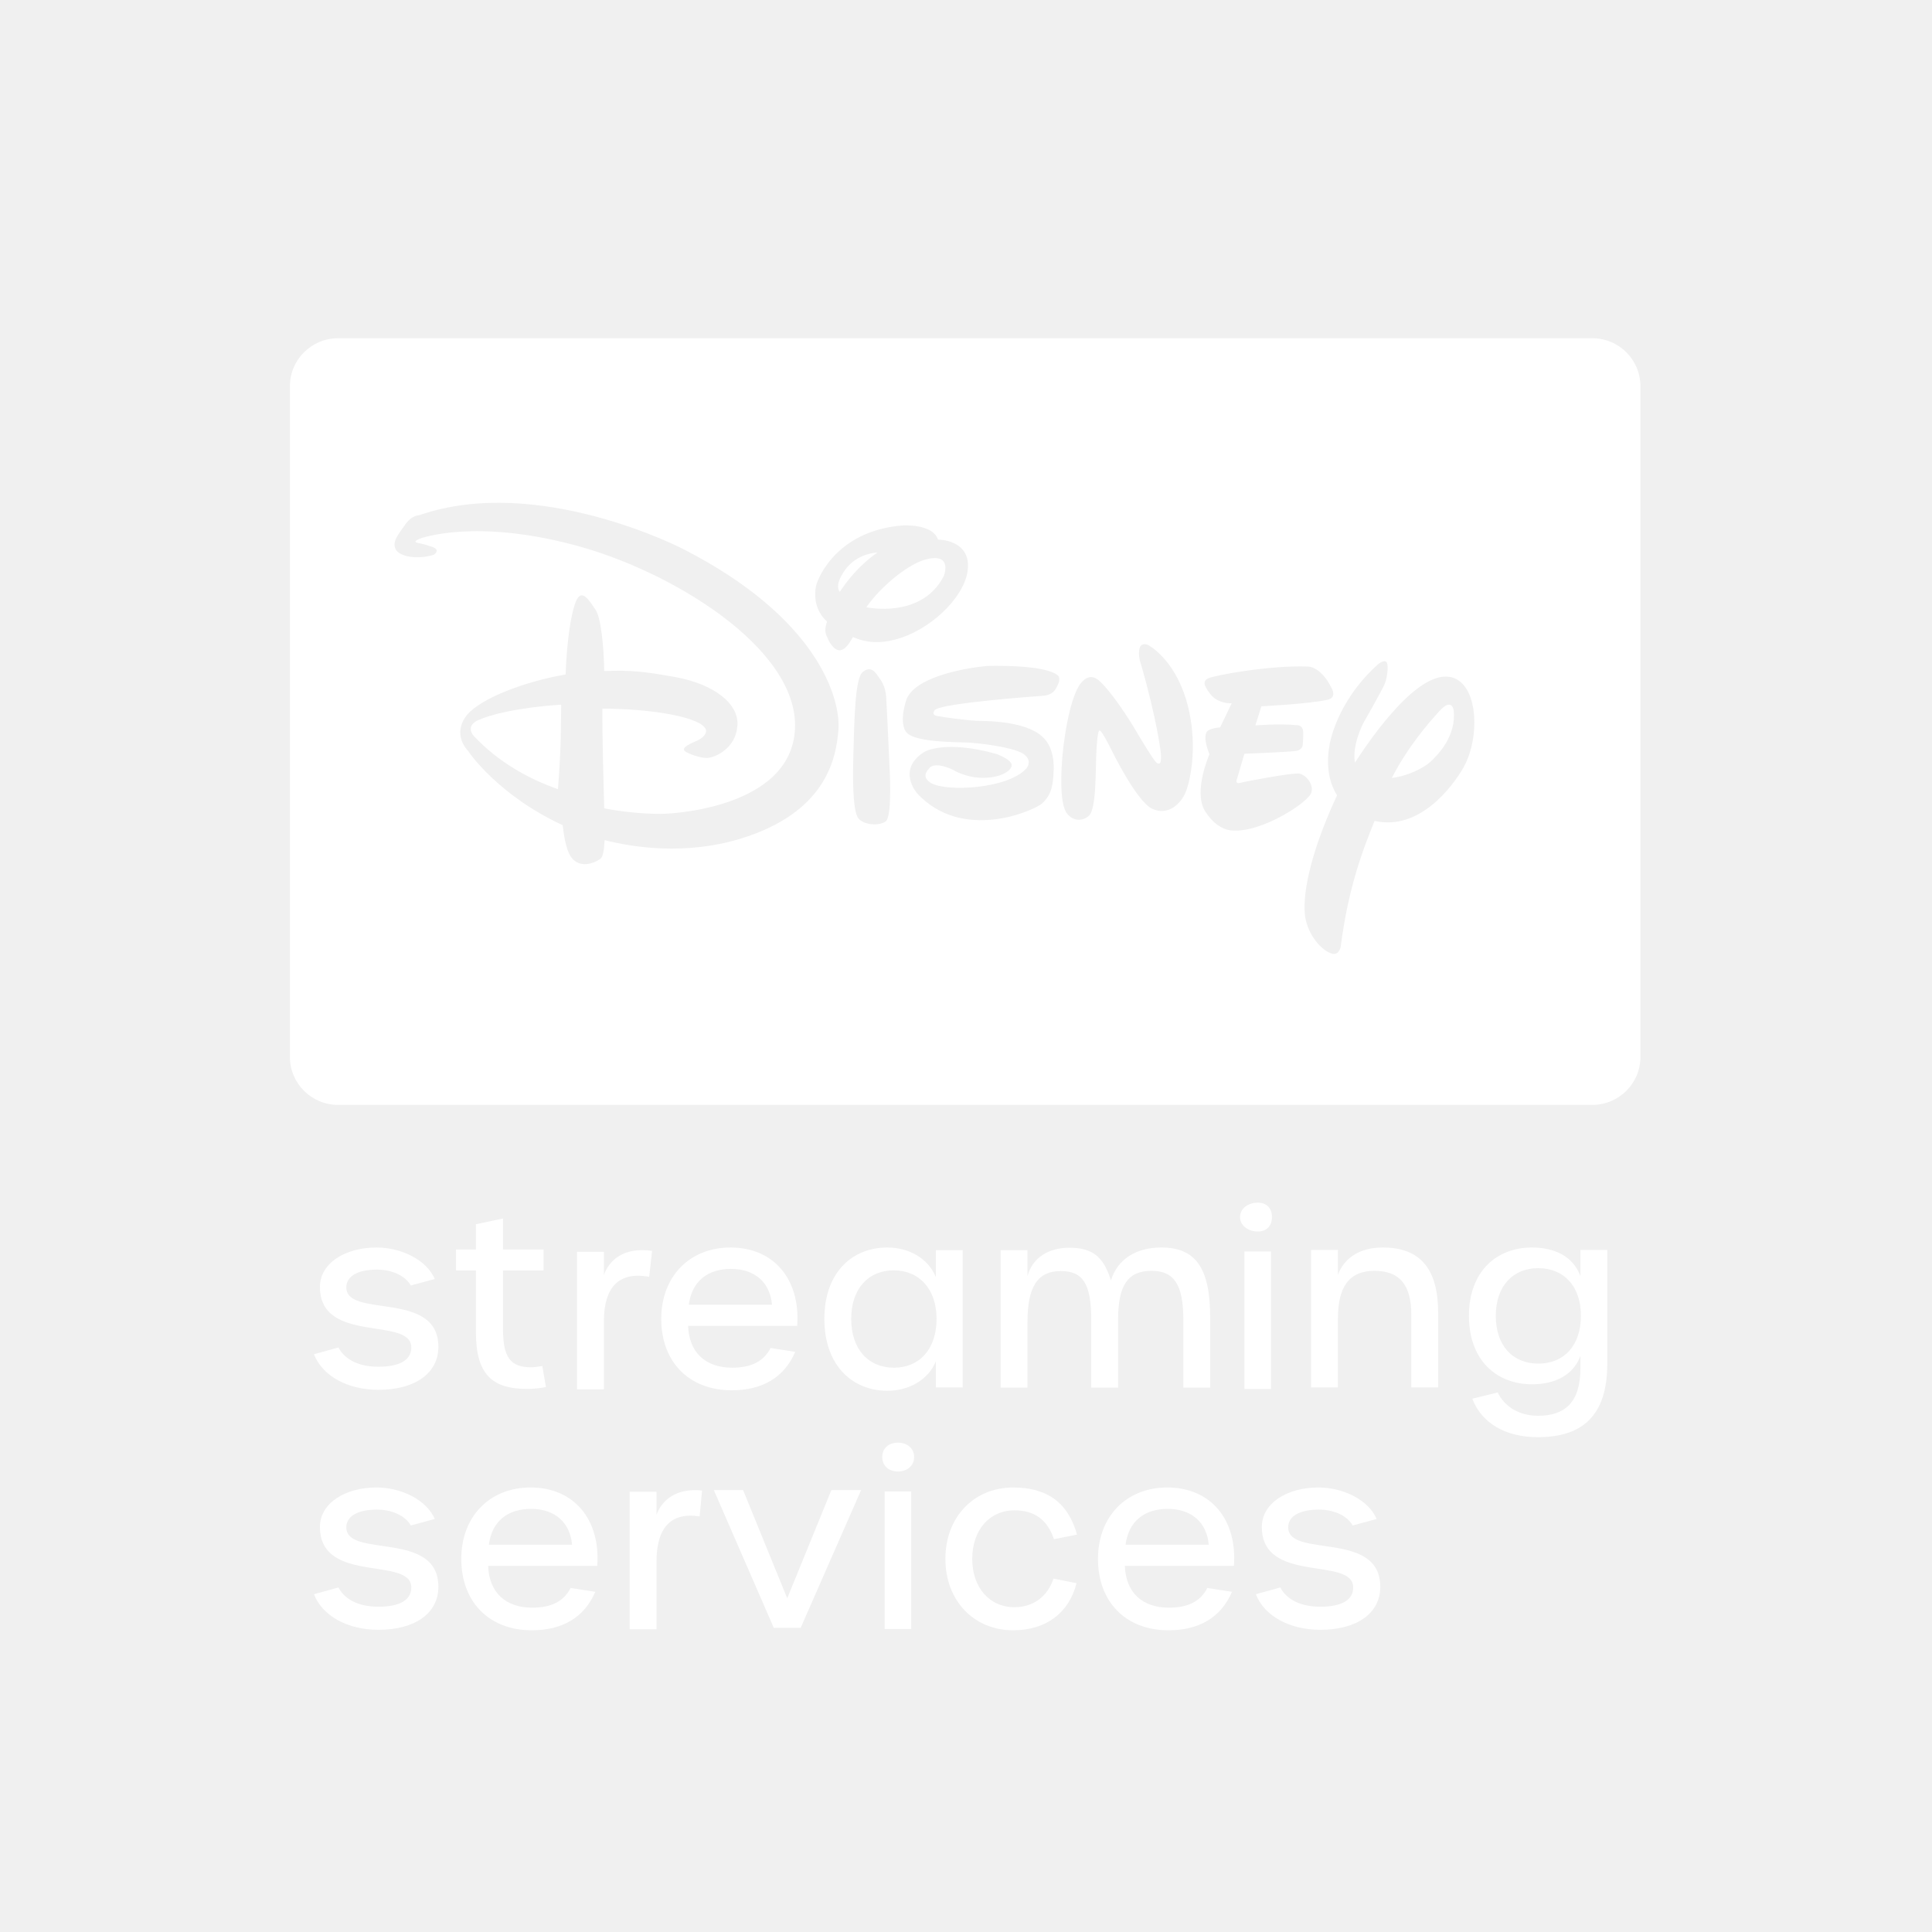
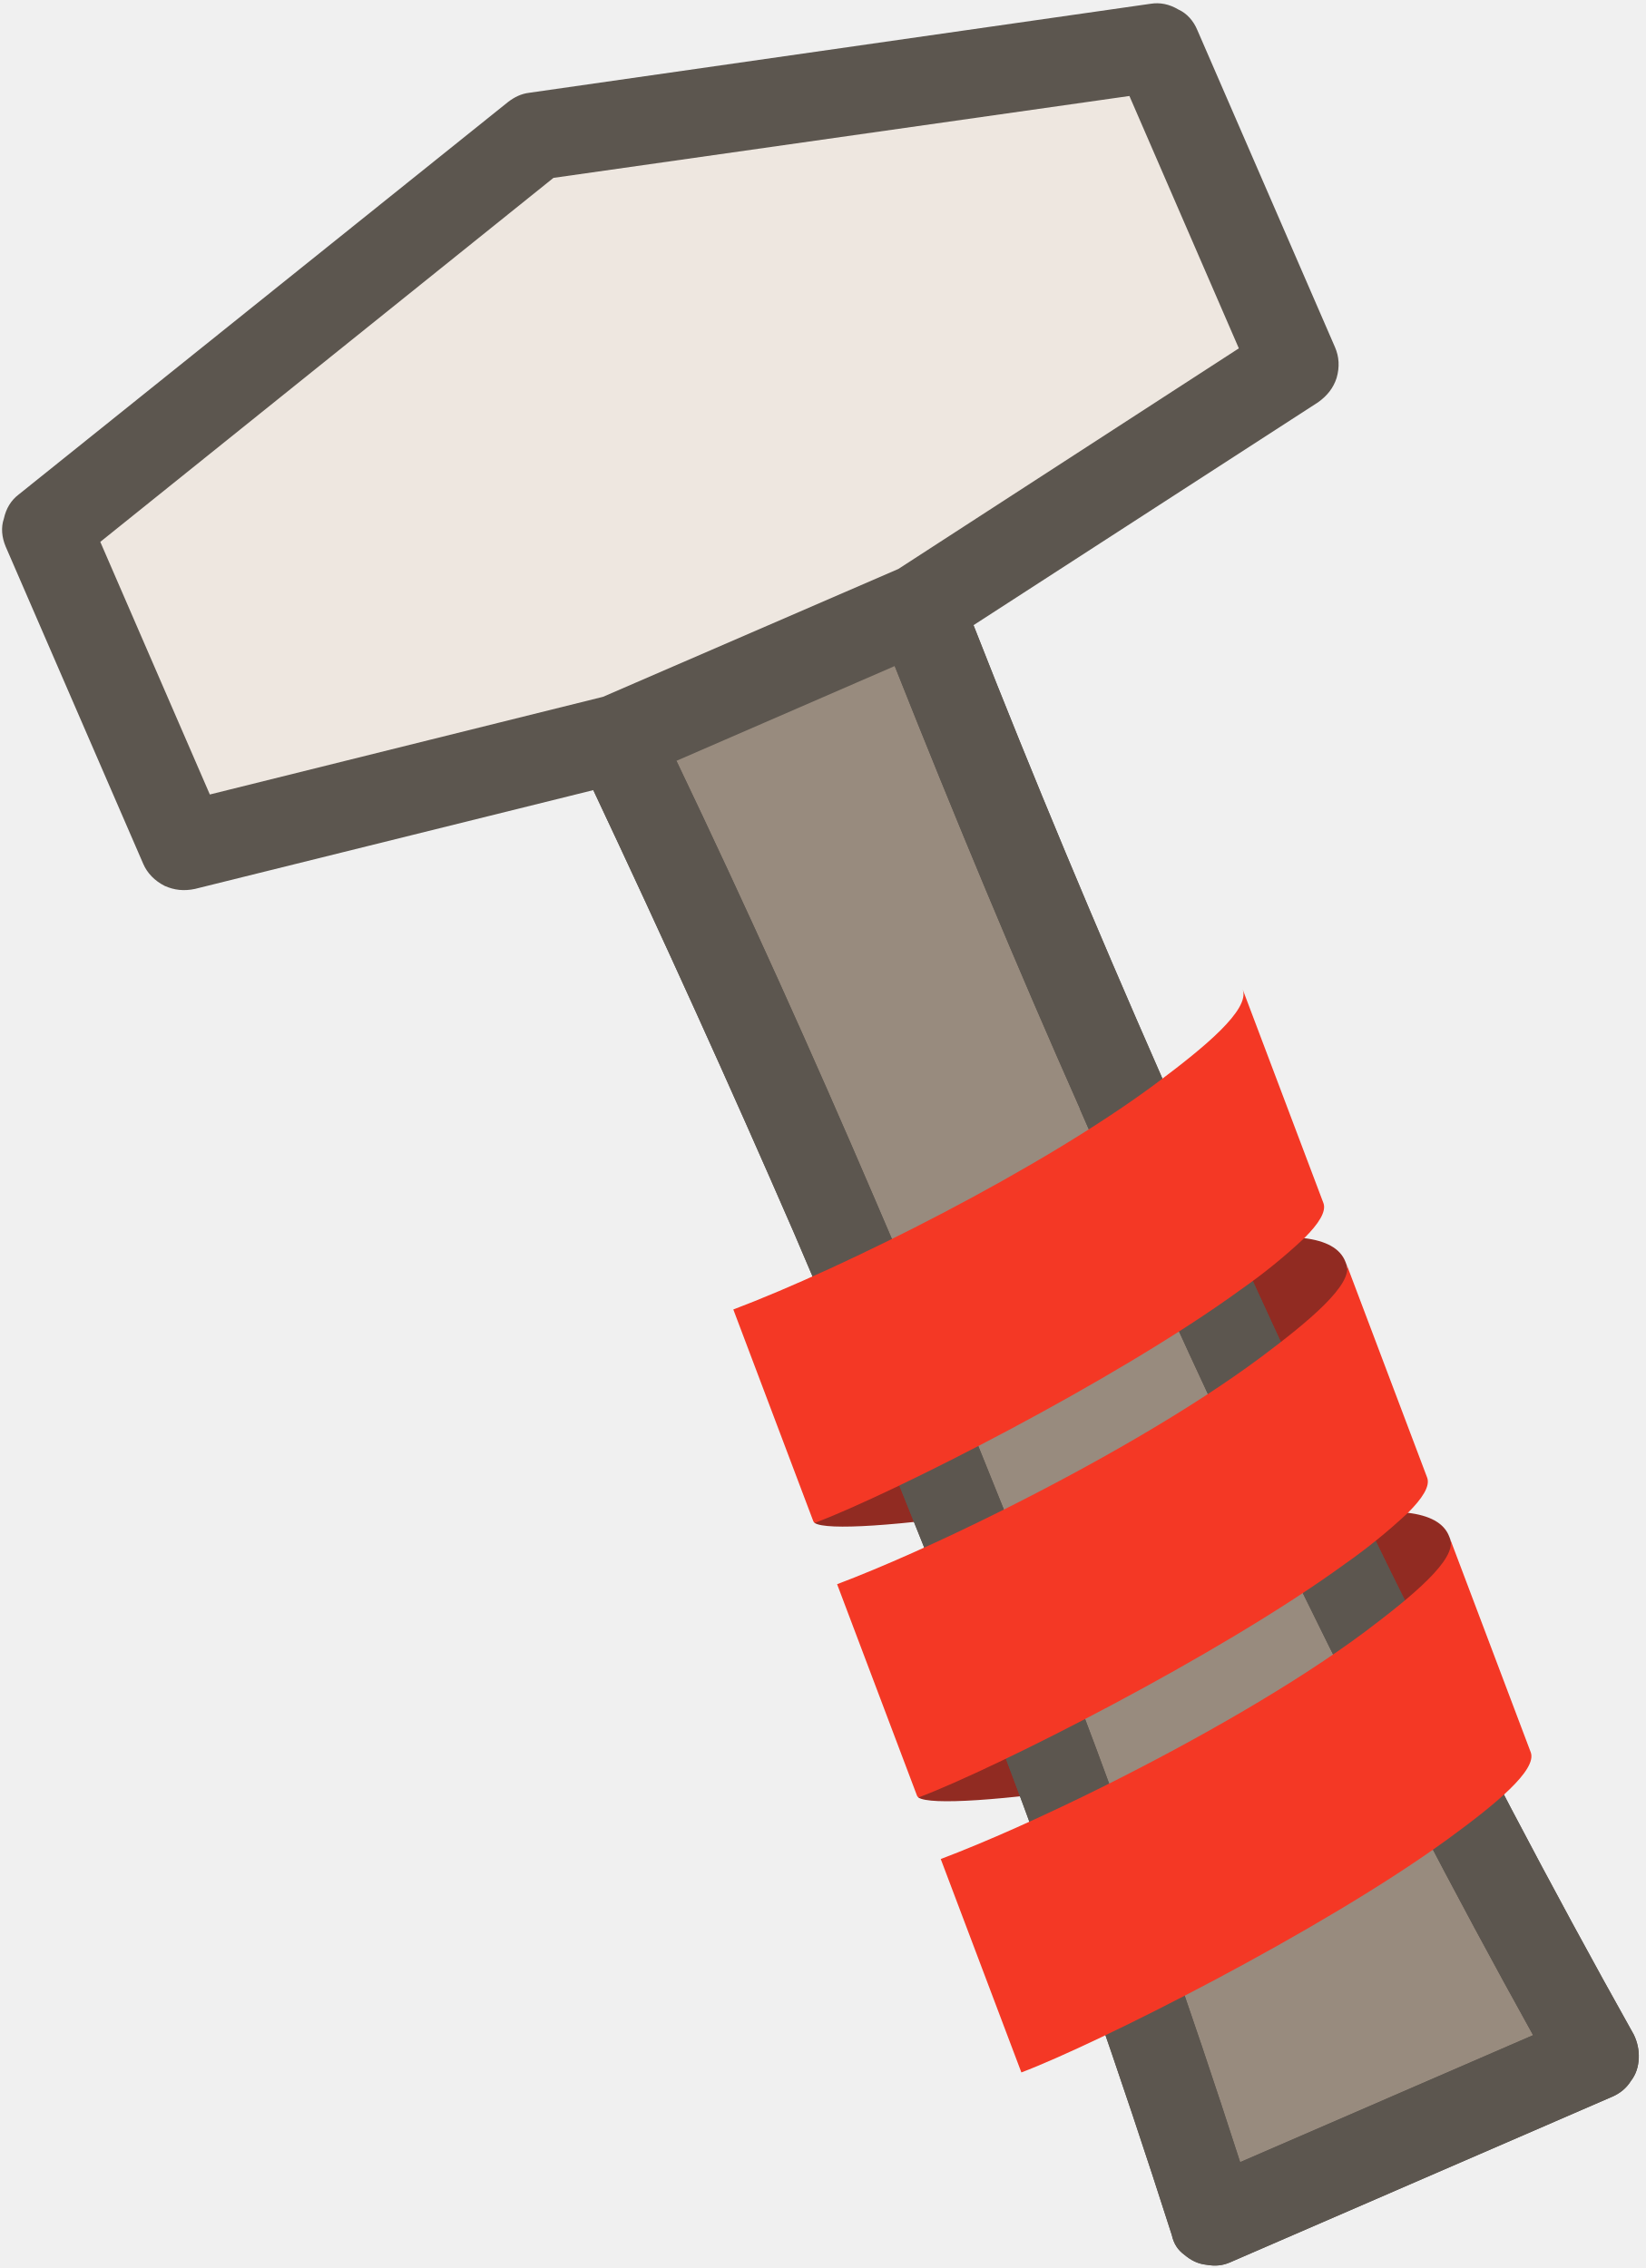
- <svg xmlns="http://www.w3.org/2000/svg" width="400" height="400" viewBox="0 0 400 400">
-   <g fill="#FFF" fill-rule="evenodd">
-     <path d="M192.531 115.637c-4.02.58-10.22 5.808-13.175 10.096 4.537.814 12.527.508 16.065-6.519 0 0 1.716-4.355-2.89-3.577m105.404 31.666c-2.298 2.54-6.44 7.297-9.778 13.761 3.5-.392 6.877-2.292 7.897-3.258 1.661-1.475 5.529-5.469 4.904-10.78 0 0-.35-2.73-3.023.277M174.581 118.55c-1.245 1.984-1.3 3.177-.717 3.997 1.415-2.153 4.012-5.56 7.831-8.17-2.948.27-5.432 1.54-7.114 4.174" />
-     <path d="M303.046 158.826c-2.435 4.28-9.314 13.239-18.455 11.124-3.017 7.37-5.553 14.825-7.002 25.977 0 0-.319 2.167-2.11 1.415-1.772-.627-4.692-3.596-5.286-7.7-.634-5.392 1.75-14.51 6.626-24.965-1.423-2.327-2.39-5.65-1.561-10.385 0 0 1.225-8.79 9.995-16.713 0 0 1.052-.915 1.66-.631.67.284.36 3.142-.173 4.534-.552 1.38-4.458 8.187-4.458 8.187s-2.434 4.597-1.75 8.222c4.6-7.119 15.056-21.474 21.537-16.947 2.175 1.567 3.178 4.977 3.18 8.655 0 3.227-.772 6.657-2.203 9.227m-47.795 13.123s-3.132.203-5.782-4.056c-2.465-4.055.935-11.733.935-11.733s-1.56-3.588-.43-4.8c0 0 .672-.616 2.633-.754l2.4-5s-2.734.19-4.361-1.832c-1.514-1.923-1.639-2.804-.478-3.335 1.24-.618 12.624-2.709 20.456-2.445 0 0 2.723-.266 5.082 4.486 0 0 1.144 1.923-.8 2.386-3.787.878-13.746 1.366-13.746 1.366l-1.255 3.961s4.976-.428 8.596-.048c0 0 1.175-.138 1.313 1.342.047 1.378-.116 2.855-.116 2.855s-.077.896-1.337 1.123c-1.364.23-10.724.593-10.724.593l-1.517 5.163s-.563 1.193.699.854c1.174-.317 10.983-2.17 12.26-1.905 1.369.343 2.884 2.18 2.447 3.856-.522 2.076-10.313 8.36-16.275 7.923m-9.805-7.868c-1.002 2.375-3.657 4.914-6.95 3.336-3.252-1.58-8.431-12.25-8.431-12.25s-1.967-3.982-2.345-3.88c0 0-.424-.775-.686 3.573-.27 4.33.053 12.773-1.663 14.102-1.625 1.333-3.593.804-4.616-.754-.926-1.536-1.313-5.178-.805-11.58.594-6.413 2.074-13.237 3.965-15.36 1.887-2.111 3.405-.58 3.994-.022 0 0 2.525 2.303 6.69 9.07l.737 1.251s3.785 6.394 4.181 6.38c0 0 .308.293.585.081.396-.113.235-2.163.235-2.163s-.785-6.968-4.235-18.762c0 0-.524-1.468-.172-2.847.352-1.394 1.738-.74 1.738-.74s5.353 2.709 7.95 11.481c2.582 8.773.847 16.689-.172 19.084m-26.316-22.578c-.455.898-.704 2.194-2.958 2.535 0 0-21.643 1.495-22.666 3.015 0 0-.761.91.42 1.165 1.177.251 6.07.907 8.43 1.031 2.531.029 11.03.094 14.075 3.944 0 0 1.804 1.814 1.731 5.948-.086 4.227-.825 5.718-2.443 7.245-1.72 1.424-16.38 8.03-25.837-2.126 0 0-4.35-4.897 1.502-8.598 0 0 4.24-2.574 14.972.457 0 0 3.247 1.19 3.104 2.388-.183 1.274-2.668 2.624-6.295 2.534-3.519-.107-6.107-1.804-5.608-1.523.484.186-3.772-2.056-5.096-.541-1.313 1.409-1.007 2.285.275 3.14 3.29 1.878 15.974 1.212 19.763-3.018 0 0 1.5-1.709-.785-3.122-2.285-1.324-8.841-2.12-11.39-2.238-2.452-.137-11.527.03-12.853-2.394 0 0-1.308-1.633.121-6.295 1.526-4.86 12.11-6.734 16.7-7.165 0 0 12.581-.443 14.904 2.141 0 0 .31.593-.066 1.477m-42.54-9.609c-1.118 1.995-1.793 2.602-2.653 2.736-1.274.128-2.395-1.908-2.615-2.58-.218-.49-.82-1.36-.09-3.348-2.516-2.288-2.697-5.336-2.281-7.41.625-2.377 4.882-11.44 17.84-12.495 0 0 6.324-.474 7.41 2.939h.185s6.153.017 6.021 5.53c-.046 5.508-6.8 12.4-13.754 14.75-4.445 1.493-7.5.99-10.064-.122m6.802 38.15c-1.537 1.127-4.768.629-5.68-.628-.915-1.149-1.234-5.663-1.038-12.751.184-7.175.332-16.046 1.862-17.451 1.628-1.427 2.637-.184 3.255.788.695.957 1.511 2.02 1.678 4.272.157 2.25.676 14.05.676 14.05s.677 10.6-.753 11.72m-9.81-18.894c-.493 6.398-2.934 17.183-20.27 22.496-11.433 3.466-22.225 1.803-28.132.293-.123 2.358-.385 3.356-.761 3.763-.486.498-4.227 2.679-6.28-.407-.92-1.457-1.38-4.114-1.646-6.452-13.251-6.126-19.354-14.984-19.576-15.378-.295-.281-3.306-3.456-.295-7.363 2.84-3.52 12.111-7.027 20.475-8.456.288-7.182 1.129-12.618 2.127-15.1 1.199-2.886 2.725-.278 4.051 1.658 1.11 1.447 1.766 7.715 1.819 12.737 5.452-.254 8.7.144 14.79 1.254 7.937 1.453 13.24 5.53 12.778 10.164-.348 4.538-4.502 6.422-6.074 6.553-1.665.144-4.23-1.047-4.23-1.047-1.772-.843-.138-1.58 1.988-2.526 2.305-1.142 1.79-2.303 1.79-2.303-.86-2.528-11.165-4.313-21.418-4.32-.042 5.7.233 15.143.376 20.642 7.176 1.379 12.538 1.121 12.538 1.121s26.165-.73 26.959-17.563c.81-16.855-26.11-33.012-45.99-38.15-19.874-5.245-31.108-1.577-32.076-1.072-1.053.53-.07.7-.07.7s1.069.157 2.949.801c1.982.634.435 1.654.435 1.654-3.384 1.082-7.207.398-7.932-1.151-.742-1.55.486-2.954 1.906-4.973 1.412-2.107 2.972-2.048 2.972-2.048 24.572-8.563 54.509 6.918 54.509 6.918 28.036 14.272 32.8 31.048 32.288 37.555m156.067-81.125H70.012c-5.516 0-9.987 4.442-9.987 9.92V218.84c0 5.478 4.471 9.92 9.987 9.92h259.636c5.514 0 9.985-4.442 9.985-9.92V79.944c0-5.477-4.471-9.92-9.985-9.92" />
-     <path d="M98.095 152.377c5.119 5.468 11.437 8.902 17.428 11.021.705-9.434.6-12.752.658-17.507-9.367.64-14.773 2.119-17.235 3.229-2.736 1.32-.851 3.257-.851 3.257M65 280.38l5.063-1.393c1.39 2.587 4.32 3.98 8.29 3.98 4.418 0 6.802-1.393 6.802-3.98 0-6.52-18.914-.598-18.914-12.542 0-4.878 5.163-8.163 11.715-8.163 5.163 0 10.375 2.588 12.063 6.52l-4.964 1.344c-1.19-2.09-3.972-3.285-7-3.285-3.97 0-6.353 1.343-6.353 3.683 0 6.47 19.06.497 19.06 12.293 0 5.475-4.814 8.91-12.41 8.91-6.402 0-11.614-2.888-13.352-7.367m33.535-4.563v-12.79h-4.12v-4.33h4.12v-5.226l5.61-1.195v6.42h8.388v4.331h-8.389v12.144c0 5.873 1.538 7.913 5.857 7.913.546 0 1.193-.1 2.284-.249l.745 4.33c-1.092.249-2.681.398-3.872.398-7.298 0-10.623-3.036-10.623-11.746m20.937-16.635h5.559v4.777c1.092-3.036 4.07-5.823 9.978-4.977l-.596 5.375c-6.354-1.194-9.382 2.24-9.382 9.207v14.086h-5.56v-28.468zm40.365 10.945c-.397-4.529-3.475-7.415-8.489-7.415-4.766 0-8.092 2.488-8.737 7.415h17.226zm-22.935 2.937c0-8.76 5.858-14.782 14.347-14.782 9.034 0 14.494 6.67 13.8 16.226h-22.587c.2 5.524 3.624 8.66 9.135 8.66 3.97 0 6.551-1.345 7.942-4.081l5.113.795c-2.283 5.276-6.751 7.963-13.155 7.963-8.836 0-14.595-5.873-14.595-14.781zm57.005 0c0-6.222-3.624-10.054-8.886-10.054-5.212 0-8.787 3.783-8.787 10.054 0 6.32 3.575 10.103 8.886 10.103 5.212 0 8.787-3.832 8.787-10.103m-23.232 0c0-9.805 5.957-14.782 13.006-14.782 4.468 0 8.439 2.19 10.076 6.121v-5.573h5.56v28.419h-5.56v-5.376c-1.588 3.833-5.608 6.072-10.026 6.072-7.05 0-13.056-5.026-13.056-14.881m36.495-14.234h5.56v5.375c.993-3.683 4.22-5.873 8.637-5.873 4.766 0 7.1 1.792 8.638 6.769 1.34-4.33 5.113-6.819 10.425-6.819 7.148 0 10.126 4.28 10.126 14.533v14.483h-5.559v-14.035c0-7.266-1.887-10.153-6.603-10.153-4.865 0-6.9 2.986-6.9 10.053v14.135h-5.559v-13.985c0-7.465-1.689-10.153-6.305-10.153-4.815 0-6.9 3.235-6.9 10.55v13.588h-5.56V258.83zm50.473 28.742h5.509v-28.468h-5.51v28.468zm-.903-35.586c0-1.891 1.796-2.986 3.682-2.986 1.787 0 2.92 1.095 2.92 2.986 0 1.841-1.133 2.986-2.92 2.986-1.886 0-3.682-1.145-3.682-2.986zm14.707 6.794h5.56v5.175c1.291-3.533 4.517-5.673 9.282-5.673 7.844 0 11.467 4.528 11.467 13.537v15.43h-5.56v-14.982c0-6.221-2.382-9.157-7.644-9.157-5.36 0-7.545 3.533-7.545 9.805v14.333h-5.56V258.78zm55.864 13.637c0-6.122-3.525-9.855-8.835-9.855-5.263 0-8.788 3.733-8.788 9.855 0 6.22 3.525 9.904 8.837 9.904 5.261 0 8.786-3.732 8.786-9.904m-22.487 17.17l5.263-1.294c1.39 2.937 4.467 4.828 8.339 4.828 5.609 0 8.786-2.787 8.786-9.904v-2.488c-1.588 4.23-5.61 5.872-10.027 5.872-7.098 0-13.055-4.727-13.055-14.184 0-9.407 5.957-14.135 13.005-14.135 4.467 0 8.489 1.643 10.077 5.922v-5.424h5.56v23.541c0 10.65-5.014 15.23-14.395 15.23-6.653 0-11.617-2.887-13.553-7.964M65 330.067l5.063-1.393c1.39 2.587 4.32 3.98 8.29 3.98 4.418 0 6.802-1.393 6.802-3.98 0-6.52-18.914-.598-18.914-12.542 0-4.878 5.163-8.163 11.715-8.163 5.163 0 10.375 2.588 12.063 6.52l-4.964 1.344c-1.19-2.09-3.972-3.285-7-3.285-3.97 0-6.353 1.344-6.353 3.683 0 6.47 19.06.497 19.06 12.293 0 5.475-4.814 8.91-12.41 8.91-6.402 0-11.614-2.887-13.352-7.367m53.439-10.253c-.397-4.528-3.475-7.415-8.488-7.415-4.767 0-8.092 2.488-8.738 7.415h17.226zm-22.935 2.937c0-8.76 5.858-14.782 14.347-14.782 9.034 0 14.495 6.67 13.8 16.226h-22.587c.199 5.524 3.624 8.66 9.134 8.66 3.972 0 6.552-1.344 7.942-4.081l5.114.795c-2.283 5.276-6.752 7.963-13.156 7.963-8.835 0-14.594-5.872-14.594-14.781zm34.862-13.893h5.56v4.778c1.054-2.93 3.925-5.62 9.431-5.042l-.504 5.361c-6.044-.947-8.927 2.488-8.927 9.286v14.085h-5.56v-28.468zm17.431-.343h6.056l9.134 22.396 9.134-22.396h6.156l-12.51 28.518h-5.56zm35.359 28.745h5.51v-28.47h-5.51v28.47zm-.497-35.586c0-1.891 1.39-2.987 3.275-2.987 1.787 0 3.327 1.096 3.327 2.987 0 1.841-1.54 2.985-3.327 2.985-1.886 0-3.275-1.144-3.275-2.985zm13.073 21.076c0-8.61 5.857-14.78 14.048-14.78 7.148 0 11.417 3.284 13.204 9.754l-4.765.946c-1.39-4.031-4.02-5.973-8.19-5.973-5.164 0-8.738 4.082-8.738 10.054 0 5.923 3.574 10.004 8.737 10.004 3.872 0 6.85-2.19 8.09-5.923l4.767.946c-1.538 6.122-6.304 9.754-13.105 9.754-8.19 0-14.048-6.17-14.048-14.781m54.528-2.937c-.397-4.528-3.475-7.415-8.488-7.415-4.767 0-8.092 2.488-8.738 7.415h17.226zm-22.935 2.937c0-8.76 5.858-14.782 14.347-14.782 9.034 0 14.495 6.67 13.8 16.226h-22.586c.198 5.524 3.623 8.66 9.133 8.66 3.972 0 6.552-1.344 7.943-4.081l5.113.795c-2.283 5.276-6.752 7.963-13.155 7.963-8.836 0-14.595-5.872-14.595-14.781zm32.683 7.316l5.063-1.393c1.39 2.587 4.32 3.98 8.29 3.98 4.419 0 6.802-1.393 6.802-3.98 0-6.52-18.914-.598-18.914-12.542 0-4.878 5.163-8.163 11.716-8.163 5.162 0 10.375 2.588 12.063 6.52l-4.965 1.344c-1.19-2.09-3.97-3.285-6.999-3.285-3.971 0-6.354 1.344-6.354 3.683 0 6.47 19.062.497 19.062 12.293 0 5.475-4.816 8.91-12.41 8.91-6.404 0-11.616-2.887-13.354-7.367" />
-   </g>
+ <svg xmlns="http://www.w3.org/2000/svg" width="230" height="317" viewBox="0 0 230 317" fill="none">
+   <path fill-rule="evenodd" clip-rule="evenodd" d="M113.845 212.868C115.467 213.935 125.505 213.311 140.008 211.132C154.391 208.636 172.173 213.517 181.838 206.29C188.374 201.398 189.195 179.492 188.135 176.685L188.026 176.397C187.286 174.437 185.221 173.419 182.232 173.053C170.026 171.69 167.363 170.497 163.964 172.973C146.329 185.845 110.519 196.197 113.845 212.868Z" fill="#912B22" />
+   <path fill-rule="evenodd" clip-rule="evenodd" d="M128.341 251.242C129.971 252.332 140.001 251.685 154.506 249.512C170.523 246.584 186.919 250.566 196.587 243.331C203.123 238.438 203.693 217.872 202.63 215.06L202.526 214.783C201.788 212.829 199.721 211.805 196.734 211.445C187.362 210.243 175.324 209.568 171.932 212.041C154.257 224.915 128.345 236.066 128.341 251.242Z" fill="#912B22" />
+   <path d="M154.674 149.448L148.3 128.076C139.49 108.176 140.238 107.337 131.803 86.083L86.06 106.33C95.921 126.965 106.769 160.403 115.375 180.415C135.396 226.915 152.476 271.805 166.465 315.219L220.402 285.441C213.015 272.135 211.318 262.464 204.167 248.433C202.191 244.556 194.502 240.742 192.544 236.81C181.559 214.755 171.865 191.957 161.423 168.195C160.262 165.553 155.829 152.112 154.674 149.448Z" fill="#988B7E" />
+   <path d="M126.795 82.395L178.426 50.209L159.853 10.232L78.297 17.788L4.075 76.067L21.055 113.265L81.621 100.496L126.795 82.395Z" fill="#EEE7E0" />
+   <path d="M164.677 1.334C163.383 0.567 162.108 0.318 160.779 0.528L73.925 12.972C72.817 13.109 71.898 13.576 71.034 14.225L2.607 69.121C1.556 69.919 0.855 71.048 0.541 72.489C0.116 73.726 0.248 75.089 0.789 76.388L20.023 120.757C20.575 122.029 21.589 123.1 23.026 123.828C24.358 124.418 25.705 124.567 27.237 124.246L82.91 110.437C92.74 131.316 102.094 151.943 110.928 172.269C131.735 220.74 149.385 267.421 163.75 312.389C164.015 313.58 164.559 314.466 165.527 315.168C166.463 315.953 167.425 316.429 168.622 316.551C169.787 316.756 170.808 316.68 171.887 316.212L225.314 293.05C226.393 292.582 227.29 291.85 227.909 290.849C228.628 289.92 228.949 288.865 229.004 287.673C229.049 286.508 228.807 285.423 228.318 284.399C205.207 243.13 183.169 198.42 162.13 150.049C153.219 129.757 144.471 108.89 136.04 87.382L184.193 56.227C185.485 55.3 186.325 54.226 186.777 52.84C187.228 51.293 187.128 49.848 186.56 48.538L167.315 4.197C166.775 2.897 165.843 1.858 164.677 1.334ZM150.902 154.939L150.925 155.044C171.011 201.378 192.105 244.597 214.239 284.457L173.302 302.204C159.312 258.79 142.216 213.861 122.156 167.378C113.577 147.377 104.389 126.976 94.528 106.34L125.03 93.094C133.465 114.348 142.064 135.027 150.902 154.939ZM29.323 111.047L14.015 75.737L77.34 24.863L157.826 13.416L173.117 48.688L125.536 79.526L84.262 97.396L29.323 111.047Z" fill="#5C564F" />
+   <path d="M110.928 172.269C102.094 151.943 92.74 131.316 82.91 110.438L94.528 106.34C104.389 126.976 113.577 147.377 122.156 167.378C142.216 213.861 159.312 258.79 173.302 302.204L214.239 284.457C192.105 244.597 171.011 201.378 150.925 155.044L150.902 154.939C142.064 135.027 133.465 114.348 125.03 93.094L136.04 87.382C144.471 108.89 153.219 129.757 162.13 150.049C183.169 198.42 205.207 243.13 228.318 284.399C228.807 285.423 229.049 286.508 229.004 287.673C228.949 288.865 228.628 289.92 227.909 290.849C227.29 291.851 226.393 292.582 225.314 293.05L171.887 316.212C170.808 316.68 169.787 316.756 168.622 316.551C167.425 316.429 166.463 315.953 165.527 315.168C164.559 314.466 164.015 313.58 163.75 312.389C149.385 267.421 131.735 220.74 110.928 172.269Z" fill="#5C564F" />
+   <path fill-rule="evenodd" clip-rule="evenodd" d="M161.776 151.262C145.623 163.35 117.973 177.173 102.475 183.027L113.654 212.624C113.698 212.724 113.773 212.806 113.869 212.859C124.445 208.864 155.79 193.072 173.443 180.213C176.549 178.041 179.495 175.649 182.259 173.056C184.259 171.063 185.384 169.334 184.936 168.146L173.66 138.296C174.699 141.118 168.314 146.375 161.776 151.262Z" fill="#F43825" />
+   <path fill-rule="evenodd" clip-rule="evenodd" d="M176.274 189.642C166.603 196.871 152.837 204.732 140.008 211.132C131.398 215.432 123.21 219.071 116.979 221.425L128.15 250.998C128.193 251.098 128.269 251.181 128.364 251.233C138.94 247.238 170.285 231.447 187.941 218.593C191.045 216.418 193.991 214.027 196.757 211.436C198.754 209.437 199.882 207.714 199.433 206.526L188.158 176.676C189.195 179.492 182.81 184.749 176.274 189.642Z" fill="#F43825" />
+   <path fill-rule="evenodd" clip-rule="evenodd" d="M190.78 228.045C181.11 235.274 167.342 243.129 154.515 249.535C145.893 253.839 137.693 257.483 131.462 259.837L142.729 289.664C153.196 285.71 184.719 269.884 202.416 256.982C208.937 252.226 214.842 247.388 213.906 244.91L202.63 215.06C203.701 217.895 197.308 223.129 190.78 228.045Z" fill="#F43825" />
</svg>
